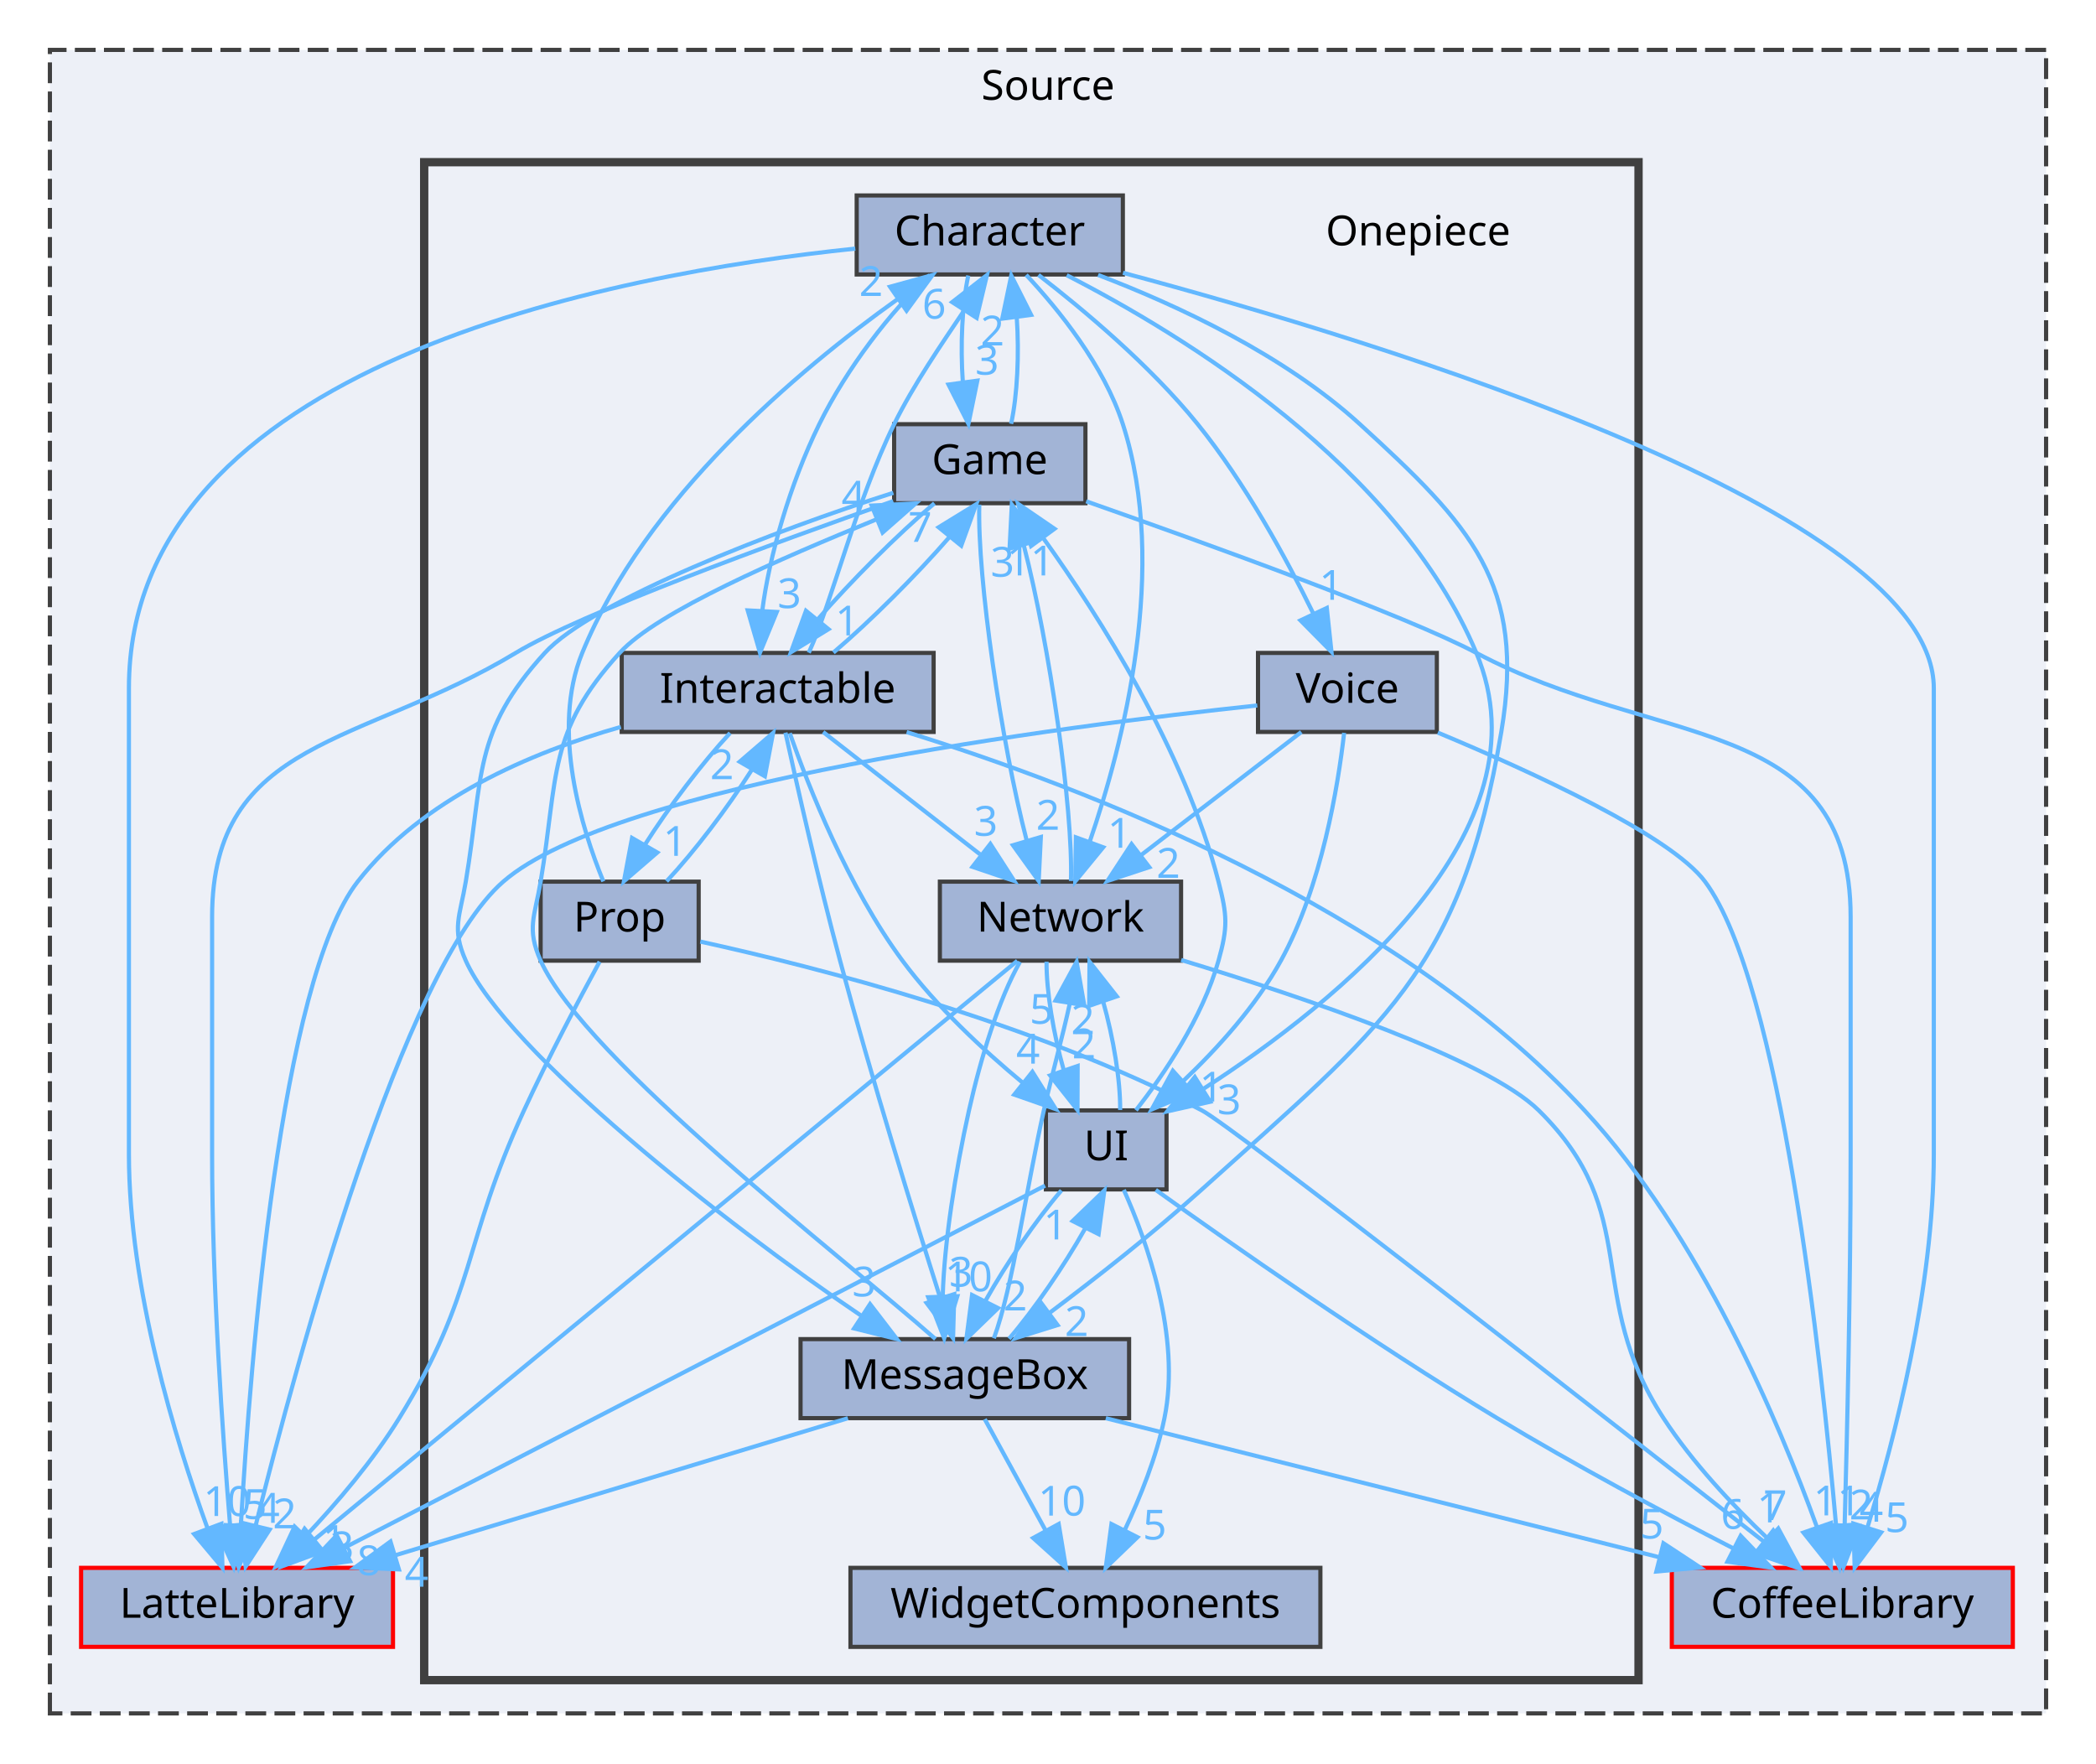
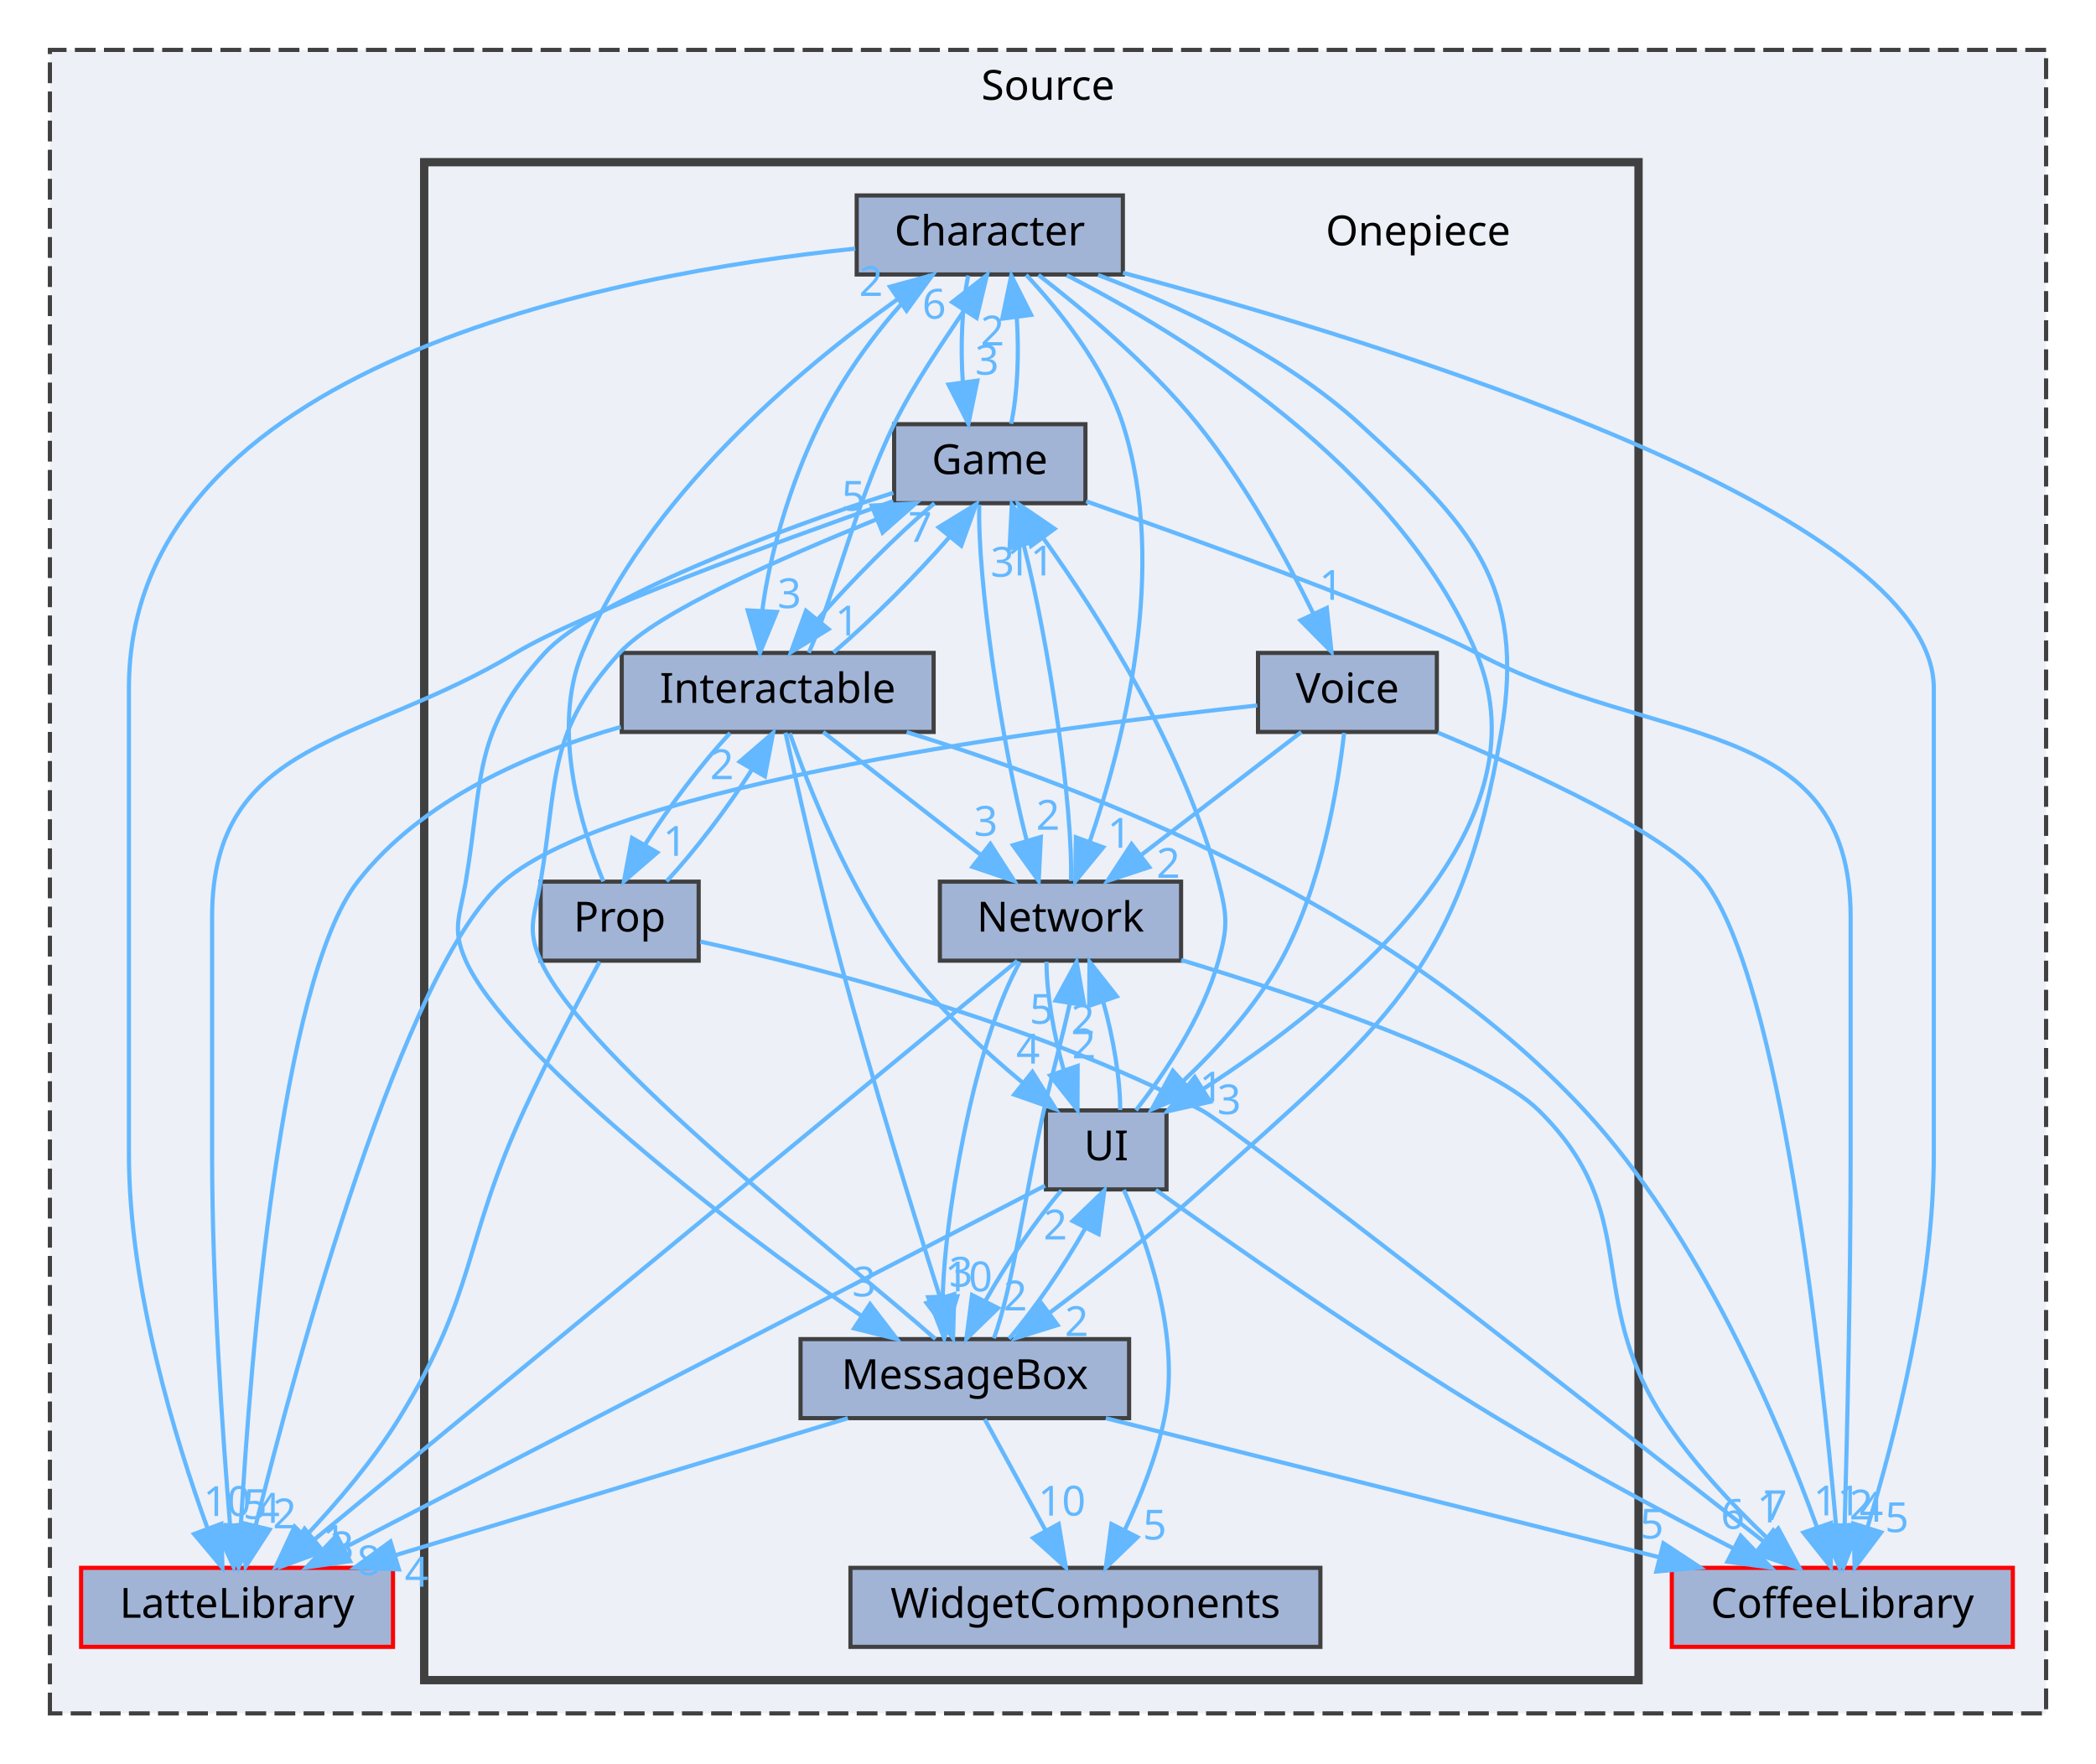
<svg xmlns="http://www.w3.org/2000/svg" xmlns:xlink="http://www.w3.org/1999/xlink" width="504pt" height="424pt" viewBox="0.00 0.00 504.00 424.00">
  <g id="graph0" class="graph" transform="scale(1 1) rotate(0) translate(4 420)">
    <g id="clust1" class="cluster">
      <g id="a_clust1">
        <a xlink:href="dir_74389ed8173ad57b461b9d623a1f3867.html" target="_top" xlink:title="Source">
          <polygon fill="#edf0f7" stroke="#404040" stroke-dasharray="5,2" points="8,-8 8,-408 488,-408 488,-8 8,-8" />
          <text text-anchor="middle" x="248" y="-396" font-family="Malgun Gothic" font-size="10.00">Source</text>
        </a>
      </g>
    </g>
    <g id="clust2" class="cluster">
      <g id="a_clust2">
        <a xlink:href="dir_86991fbdc3ffccad5ecdd4bba46f6ea3.html" target="_top">
          <polygon fill="#edf0f7" stroke="#404040" stroke-width="2" points="98,-16 98,-381 390,-381 390,-16 98,-16" />
        </a>
      </g>
    </g>
    <g id="node1" class="node">
      <g id="a_node1">
        <a xlink:href="dir_2270f6753238979635db772f09123181.html" target="_top" xlink:title="CoffeeLibrary">
          <polygon fill="#a2b4d6" stroke="red" points="480,-43 398,-43 398,-24 480,-24 480,-43" />
          <text text-anchor="middle" x="439" y="-31" font-family="Malgun Gothic" font-size="10.00">CoffeeLibrary</text>
        </a>
      </g>
    </g>
    <g id="node2" class="node">
      <g id="a_node2">
        <a xlink:href="dir_399370037b6f5ff6b0840148d18ec8d9.html" target="_top" xlink:title="LatteLibrary">
          <polygon fill="#a2b4d6" stroke="red" points="90.5,-43 15.5,-43 15.5,-24 90.5,-24 90.5,-43" />
          <text text-anchor="middle" x="53" y="-31" font-family="Malgun Gothic" font-size="10.00">LatteLibrary</text>
        </a>
      </g>
    </g>
    <g id="node3" class="node">
      <text text-anchor="middle" x="337" y="-361" font-family="Malgun Gothic" font-size="10.00">Onepiece</text>
    </g>
    <g id="node4" class="node">
      <g id="a_node4">
        <a xlink:href="dir_71a9f6b769ee24fe8598c19ea2d70480.html" target="_top" xlink:title="Character">
          <polygon fill="#a2b4d6" stroke="#404040" points="266,-373 202,-373 202,-354 266,-354 266,-373" />
          <text text-anchor="middle" x="234" y="-361" font-family="Malgun Gothic" font-size="10.00">Character</text>
        </a>
      </g>
    </g>
    <g id="edge2" class="edge">
      <g id="a_edge2">
        <a xlink:href="dir_000002_000003.html" target="_top">
          <path fill="none" stroke="#63b8ff" d="M266.04,-354.4C328.61,-337.65 461,-297.16 461,-254.5 461,-254.5 461,-254.5 461,-142.5 461,-110.4 451.55,-73.99 445.04,-52.71" />
          <polygon fill="#63b8ff" stroke="#63b8ff" points="448.34,-51.53 441.97,-43.06 441.67,-53.65 448.34,-51.53" />
        </a>
      </g>
      <g id="a_edge2-headlabel">
        <a xlink:href="dir_000002_000003.html" target="_top" xlink:title="5">
          <text text-anchor="middle" x="452.13" y="-51.59" font-family="Malgun Gothic" font-size="10.00" fill="#63b8ff">5</text>
        </a>
      </g>
    </g>
    <g id="edge3" class="edge">
      <g id="a_edge3">
        <a xlink:href="dir_000002_000009.html" target="_top">
          <path fill="none" stroke="#63b8ff" d="M201.66,-360.22C143.44,-354.16 27,-332.33 27,-254.5 27,-254.5 27,-254.5 27,-142.5 27,-110.15 38.17,-73.82 45.86,-52.62" />
          <polygon fill="#63b8ff" stroke="#63b8ff" points="49.23,-53.6 49.49,-43.01 42.68,-51.13 49.23,-53.6" />
        </a>
      </g>
      <g id="a_edge3-headlabel">
        <a xlink:href="dir_000002_000009.html" target="_top" xlink:title="10">
          <text text-anchor="middle" x="50.62" y="-55.47" font-family="Malgun Gothic" font-size="10.00" fill="#63b8ff">10</text>
        </a>
      </g>
    </g>
    <g id="node5" class="node">
      <g id="a_node5">
        <a xlink:href="dir_7fb5e64dcba5cad56d11a2ce531d1e7a.html" target="_top" xlink:title="Game">
          <polygon fill="#a2b4d6" stroke="#404040" points="257,-318 211,-318 211,-299 257,-299 257,-318" />
          <text text-anchor="middle" x="234" y="-306" font-family="Malgun Gothic" font-size="10.00">Game</text>
        </a>
      </g>
    </g>
    <g id="edge5" class="edge">
      <g id="a_edge5">
        <a xlink:href="dir_000002_000007.html" target="_top">
          <path fill="none" stroke="#63b8ff" d="M228.83,-353.75C227.34,-346.8 226.9,-336.85 227.52,-328.13" />
          <polygon fill="#63b8ff" stroke="#63b8ff" points="231.01,-328.47 228.87,-318.09 224.07,-327.53 231.01,-328.47" />
        </a>
      </g>
      <g id="a_edge5-headlabel">
        <a xlink:href="dir_000002_000007.html" target="_top" xlink:title="3">
          <text text-anchor="middle" x="233.34" y="-329.91" font-family="Malgun Gothic" font-size="10.00" fill="#63b8ff">3</text>
        </a>
      </g>
    </g>
    <g id="node6" class="node">
      <g id="a_node6">
        <a xlink:href="dir_b7459e4428712e32d7c860db6e401a05.html" target="_top" xlink:title="Interactable">
          <polygon fill="#a2b4d6" stroke="#404040" points="220.5,-263 145.5,-263 145.5,-244 220.5,-244 220.5,-263" />
          <text text-anchor="middle" x="183" y="-251" font-family="Malgun Gothic" font-size="10.00">Interactable</text>
        </a>
      </g>
    </g>
    <g id="edge7" class="edge">
      <g id="a_edge7">
        <a xlink:href="dir_000002_000008.html" target="_top">
          <path fill="none" stroke="#63b8ff" d="M219.56,-353.86C210.27,-345.28 199.64,-331.49 193,-318 185.93,-303.62 180.93,-286.1 179.29,-273.11" />
          <polygon fill="#63b8ff" stroke="#63b8ff" points="182.78,-272.85 178.74,-263.05 175.79,-273.23 182.78,-272.85" />
        </a>
      </g>
      <g id="a_edge7-headlabel">
        <a xlink:href="dir_000002_000008.html" target="_top" xlink:title="3">
          <text text-anchor="middle" x="185.81" y="-273.78" font-family="Malgun Gothic" font-size="10.00" fill="#63b8ff">3</text>
        </a>
      </g>
    </g>
    <g id="node7" class="node">
      <g id="a_node7">
        <a xlink:href="dir_47ae9c23f27029060c39af29b069b73d.html" target="_top" xlink:title="MessageBox">
          <polygon fill="#a2b4d6" stroke="#404040" points="267.5,-98 188.5,-98 188.5,-79 267.5,-79 267.5,-98" />
          <text text-anchor="middle" x="228" y="-86" font-family="Malgun Gothic" font-size="10.00">MessageBox</text>
        </a>
      </g>
    </g>
    <g id="edge6" class="edge">
      <g id="a_edge6">
        <a xlink:href="dir_000002_000011.html" target="_top">
          <path fill="none" stroke="#63b8ff" d="M260.05,-353.88C279.13,-346.6 304.76,-334.66 323,-318 349.72,-293.58 362.99,-279.69 357,-244 347.33,-186.38 328.41,-173.11 285,-134 273.37,-123.52 259.55,-112.7 248.43,-104.35" />
          <polygon fill="#63b8ff" stroke="#63b8ff" points="250.3,-101.38 240.19,-98.23 246.13,-107 250.3,-101.38" />
        </a>
      </g>
      <g id="a_edge6-headlabel">
        <a xlink:href="dir_000002_000011.html" target="_top" xlink:title="2">
          <text text-anchor="middle" x="254.88" y="-98.74" font-family="Malgun Gothic" font-size="10.00" fill="#63b8ff">2</text>
        </a>
      </g>
    </g>
    <g id="node8" class="node">
      <g id="a_node8">
        <a xlink:href="dir_db6231b890a14ef22abfc7e4cac87d3d.html" target="_top" xlink:title="Network">
          <polygon fill="#a2b4d6" stroke="#404040" points="280,-208 222,-208 222,-189 280,-189 280,-208" />
          <text text-anchor="middle" x="251" y="-196" font-family="Malgun Gothic" font-size="10.00">Network</text>
        </a>
      </g>
    </g>
    <g id="edge8" class="edge">
      <g id="a_edge8">
        <a xlink:href="dir_000002_000012.html" target="_top">
          <path fill="none" stroke="#63b8ff" d="M242.75,-353.9C250.56,-345.56 261.45,-332.13 266,-318 277.09,-283.6 266.12,-241.11 257.99,-217.49" />
          <polygon fill="#63b8ff" stroke="#63b8ff" points="261.27,-216.26 254.55,-208.07 254.7,-218.66 261.27,-216.26" />
        </a>
      </g>
      <g id="a_edge8-headlabel">
        <a xlink:href="dir_000002_000012.html" target="_top" xlink:title="1">
          <text text-anchor="middle" x="265.17" y="-216.16" font-family="Malgun Gothic" font-size="10.00" fill="#63b8ff">1</text>
        </a>
      </g>
    </g>
    <g id="node10" class="node">
      <g id="a_node10">
        <a xlink:href="dir_55b064ed9f704d76d3805f2fda876350.html" target="_top" xlink:title="UI">
          <polygon fill="#a2b4d6" stroke="#404040" points="276.5,-153 247.5,-153 247.5,-134 276.5,-134 276.5,-153" />
          <text text-anchor="middle" x="262" y="-141" font-family="Malgun Gothic" font-size="10.00">UI</text>
        </a>
      </g>
    </g>
    <g id="edge1" class="edge">
      <g id="a_edge1">
        <a xlink:href="dir_000002_000049.html" target="_top">
          <path fill="none" stroke="#63b8ff" d="M252.51,-353.82C280.45,-339.51 332.12,-308 351,-263 368.94,-220.24 317.52,-178.96 285.5,-158.27" />
          <polygon fill="#63b8ff" stroke="#63b8ff" points="287.01,-155.08 276.67,-152.76 283.3,-161.02 287.01,-155.08" />
        </a>
      </g>
      <g id="a_edge1-headlabel">
        <a xlink:href="dir_000002_000049.html" target="_top" xlink:title="3">
          <text text-anchor="middle" x="291.56" y="-152.08" font-family="Malgun Gothic" font-size="10.00" fill="#63b8ff">3</text>
        </a>
      </g>
    </g>
    <g id="node11" class="node">
      <g id="a_node11">
        <a xlink:href="dir_73ed0ee482f9021ceb3f842221665267.html" target="_top" xlink:title="Voice">
          <polygon fill="#a2b4d6" stroke="#404040" points="341.5,-263 298.5,-263 298.5,-244 341.5,-244 341.5,-263" />
          <text text-anchor="middle" x="320" y="-251" font-family="Malgun Gothic" font-size="10.00">Voice</text>
        </a>
      </g>
    </g>
    <g id="edge4" class="edge">
      <g id="a_edge4">
        <a xlink:href="dir_000002_000050.html" target="_top">
          <path fill="none" stroke="#63b8ff" d="M245.71,-353.89C256.53,-345.54 272.61,-332.1 284,-318 295.42,-303.86 305.35,-285.63 311.87,-272.33" />
          <polygon fill="#63b8ff" stroke="#63b8ff" points="315.04,-273.81 316.16,-263.28 308.71,-270.82 315.04,-273.81" />
        </a>
      </g>
      <g id="a_edge4-headlabel">
        <a xlink:href="dir_000002_000050.html" target="_top" xlink:title="1">
          <text text-anchor="middle" x="316.07" y="-275.78" font-family="Malgun Gothic" font-size="10.00" fill="#63b8ff">1</text>
        </a>
      </g>
    </g>
    <g id="edge11" class="edge">
      <g id="a_edge11">
        <a xlink:href="dir_000007_000003.html" target="_top">
          <path fill="none" stroke="#63b8ff" d="M257.18,-299.46C286.26,-289.25 334.31,-271.88 351,-263 394.22,-240.01 441,-248.45 441,-199.5 441,-199.5 441,-199.5 441,-142.5 441,-111.18 440.15,-74.77 439.56,-53.23" />
          <polygon fill="#63b8ff" stroke="#63b8ff" points="443.05,-53.07 439.27,-43.18 436.06,-53.27 443.05,-53.07" />
        </a>
      </g>
      <g id="a_edge11-headlabel">
        <a xlink:href="dir_000007_000003.html" target="_top" xlink:title="4">
          <text text-anchor="middle" x="445.99" y="-54.09" font-family="Malgun Gothic" font-size="10.00" fill="#63b8ff">4</text>
        </a>
      </g>
    </g>
    <g id="edge10" class="edge">
      <g id="a_edge10">
        <a xlink:href="dir_000007_000009.html" target="_top">
          <path fill="none" stroke="#63b8ff" d="M210.78,-299.5C182.26,-289.49 135.72,-272.51 120,-263 83.21,-240.74 47,-242.5 47,-199.5 47,-199.5 47,-199.5 47,-142.5 47,-111.14 49.55,-74.74 51.33,-53.22" />
          <polygon fill="#63b8ff" stroke="#63b8ff" points="54.82,-53.43 52.19,-43.17 47.85,-52.83 54.82,-53.43" />
        </a>
      </g>
      <g id="a_edge10-headlabel">
        <a xlink:href="dir_000007_000009.html" target="_top" xlink:title="5">
          <text text-anchor="middle" x="57.34" y="-54.76" font-family="Malgun Gothic" font-size="10.00" fill="#63b8ff">5</text>
        </a>
      </g>
    </g>
    <g id="edge13" class="edge">
      <g id="a_edge13">
        <a xlink:href="dir_000007_000002.html" target="_top">
          <path fill="none" stroke="#63b8ff" d="M239.13,-318.09C240.64,-324.99 241.09,-334.93 240.49,-343.66" />
          <polygon fill="#63b8ff" stroke="#63b8ff" points="237,-343.38 239.17,-353.75 243.94,-344.29 237,-343.38" />
        </a>
      </g>
      <g id="a_edge13-headlabel">
        <a xlink:href="dir_000007_000002.html" target="_top" xlink:title="2">
          <text text-anchor="middle" x="234.65" y="-336.94" font-family="Malgun Gothic" font-size="10.00" fill="#63b8ff">2</text>
        </a>
      </g>
    </g>
    <g id="edge9" class="edge">
      <g id="a_edge9">
        <a xlink:href="dir_000007_000008.html" target="_top">
          <path fill="none" stroke="#63b8ff" d="M220.69,-298.98C211.79,-291.46 200.62,-280.26 192.56,-270.99" />
          <polygon fill="#63b8ff" stroke="#63b8ff" points="195.22,-268.71 186.19,-263.17 189.8,-273.13 195.22,-268.71" />
        </a>
      </g>
      <g id="a_edge9-headlabel">
        <a xlink:href="dir_000007_000008.html" target="_top" xlink:title="1">
          <text text-anchor="middle" x="199.7" y="-267.21" font-family="Malgun Gothic" font-size="10.00" fill="#63b8ff">1</text>
        </a>
      </g>
    </g>
    <g id="edge14" class="edge">
      <g id="a_edge14">
        <a xlink:href="dir_000007_000011.html" target="_top">
          <path fill="none" stroke="#63b8ff" d="M210.81,-301.5C182.66,-292.57 138.38,-275.5 127,-263 109.59,-243.88 112.28,-233.51 108,-208 106.6,-199.67 104.56,-196.71 108,-189 117.69,-167.29 170.65,-125.49 203.1,-103.62" />
          <polygon fill="#63b8ff" stroke="#63b8ff" points="205.21,-106.42 211.66,-98.02 201.37,-100.57 205.21,-106.42" />
        </a>
      </g>
      <g id="a_edge14-headlabel">
        <a xlink:href="dir_000007_000011.html" target="_top" xlink:title="3">
          <text text-anchor="middle" x="203.76" y="-108.27" font-family="Malgun Gothic" font-size="10.00" fill="#63b8ff">3</text>
        </a>
      </g>
    </g>
    <g id="edge12" class="edge">
      <g id="a_edge12">
        <a xlink:href="dir_000007_000012.html" target="_top">
          <path fill="none" stroke="#63b8ff" d="M231.48,-298.66C230.97,-281.09 236.77,-241.45 242.86,-217.95" />
          <polygon fill="#63b8ff" stroke="#63b8ff" points="246.28,-218.74 245.76,-208.16 239.57,-216.76 246.28,-218.74" />
        </a>
      </g>
      <g id="a_edge12-headlabel">
        <a xlink:href="dir_000007_000012.html" target="_top" xlink:title="2">
          <text text-anchor="middle" x="247.99" y="-220.49" font-family="Malgun Gothic" font-size="10.00" fill="#63b8ff">2</text>
        </a>
      </g>
    </g>
    <g id="edge16" class="edge">
      <g id="a_edge16">
        <a xlink:href="dir_000008_000003.html" target="_top">
          <path fill="none" stroke="#63b8ff" d="M214.01,-243.96C256.16,-230.9 331.47,-202.15 377,-153 404.9,-122.88 423.84,-77.83 432.88,-52.85" />
          <polygon fill="#63b8ff" stroke="#63b8ff" points="436.26,-53.78 436.25,-43.19 429.65,-51.48 436.26,-53.78" />
        </a>
      </g>
      <g id="a_edge16-headlabel">
        <a xlink:href="dir_000008_000003.html" target="_top" xlink:title="11">
          <text text-anchor="middle" x="437.76" y="-55.61" font-family="Malgun Gothic" font-size="10.00" fill="#63b8ff">11</text>
        </a>
      </g>
    </g>
    <g id="edge19" class="edge">
      <g id="a_edge19">
        <a xlink:href="dir_000008_000009.html" target="_top">
          <path fill="none" stroke="#63b8ff" d="M145.29,-245.21C123.49,-239.01 97.4,-227.82 82,-208 63.41,-184.08 56.21,-93.01 53.92,-53.26" />
          <polygon fill="#63b8ff" stroke="#63b8ff" points="57.41,-52.9 53.38,-43.1 50.42,-53.27 57.41,-52.9" />
        </a>
      </g>
      <g id="a_edge19-headlabel">
        <a xlink:href="dir_000008_000009.html" target="_top" xlink:title="4">
          <text text-anchor="middle" x="60.43" y="-53.83" font-family="Malgun Gothic" font-size="10.00" fill="#63b8ff">4</text>
        </a>
      </g>
    </g>
    <g id="edge15" class="edge">
      <g id="a_edge15">
        <a xlink:href="dir_000008_000002.html" target="_top">
          <path fill="none" stroke="#63b8ff" d="M190.48,-263.05C196.18,-275.57 201.86,-299.41 211,-318 215.72,-327.59 222.46,-337.33 227.77,-345.25" />
          <polygon fill="#63b8ff" stroke="#63b8ff" points="224.96,-347.35 233.32,-353.86 230.85,-343.56 224.96,-347.35" />
        </a>
      </g>
      <g id="a_edge15-headlabel">
        <a xlink:href="dir_000008_000002.html" target="_top" xlink:title="6">
          <text text-anchor="middle" x="220.63" y="-343.37" font-family="Malgun Gothic" font-size="10.00" fill="#63b8ff">6</text>
        </a>
      </g>
    </g>
    <g id="edge18" class="edge">
      <g id="a_edge18">
        <a xlink:href="dir_000008_000007.html" target="_top">
          <path fill="none" stroke="#63b8ff" d="M196.4,-263.09C205.27,-270.6 216.36,-281.72 224.39,-290.96" />
          <polygon fill="#63b8ff" stroke="#63b8ff" points="221.71,-293.21 230.74,-298.75 227.14,-288.79 221.71,-293.21" />
        </a>
      </g>
      <g id="a_edge18-headlabel">
        <a xlink:href="dir_000008_000007.html" target="_top" xlink:title="7">
          <text text-anchor="middle" x="217.24" y="-289.72" font-family="Malgun Gothic" font-size="10.00" fill="#63b8ff">7</text>
        </a>
      </g>
    </g>
    <g id="edge21" class="edge">
      <g id="a_edge21">
        <a xlink:href="dir_000008_000011.html" target="_top">
          <path fill="none" stroke="#63b8ff" d="M184.87,-243.83C187.56,-231.57 192.77,-208.47 198,-189 205.66,-160.48 215.79,-127.75 222.1,-107.86" />
          <polygon fill="#63b8ff" stroke="#63b8ff" points="225.46,-108.82 225.17,-98.23 218.8,-106.7 225.46,-108.82" />
        </a>
      </g>
      <g id="a_edge21-headlabel">
        <a xlink:href="dir_000008_000011.html" target="_top" xlink:title="3">
          <text text-anchor="middle" x="227.08" y="-110.61" font-family="Malgun Gothic" font-size="10.00" fill="#63b8ff">3</text>
        </a>
      </g>
    </g>
    <g id="edge17" class="edge">
      <g id="a_edge17">
        <a xlink:href="dir_000008_000012.html" target="_top">
          <path fill="none" stroke="#63b8ff" d="M193.93,-243.98C204.08,-236.07 219.42,-224.11 231.65,-214.58" />
          <polygon fill="#63b8ff" stroke="#63b8ff" points="234.14,-217.08 239.88,-208.17 229.84,-211.56 234.14,-217.08" />
        </a>
      </g>
      <g id="a_edge17-headlabel">
        <a xlink:href="dir_000008_000012.html" target="_top" xlink:title="3">
          <text text-anchor="middle" x="233.05" y="-219.03" font-family="Malgun Gothic" font-size="10.00" fill="#63b8ff">3</text>
        </a>
      </g>
    </g>
    <g id="node9" class="node">
      <g id="a_node9">
        <a xlink:href="dir_2268d321c547a1269f0f0801cfba1f77.html" target="_top" xlink:title="Prop">
          <polygon fill="#a2b4d6" stroke="#404040" points="164,-208 126,-208 126,-189 164,-189 164,-208" />
          <text text-anchor="middle" x="145" y="-196" font-family="Malgun Gothic" font-size="10.00">Prop</text>
        </a>
      </g>
    </g>
    <g id="edge22" class="edge">
      <g id="a_edge22">
        <a xlink:href="dir_000008_000030.html" target="_top">
          <path fill="none" stroke="#63b8ff" d="M171.56,-243.75C164.8,-236.49 156.83,-225.95 151.14,-216.98" />
          <polygon fill="#63b8ff" stroke="#63b8ff" points="154.05,-215.01 146.03,-208.09 147.98,-218.5 154.05,-215.01" />
        </a>
      </g>
      <g id="a_edge22-headlabel">
        <a xlink:href="dir_000008_000030.html" target="_top" xlink:title="1">
          <text text-anchor="middle" x="158.3" y="-214.21" font-family="Malgun Gothic" font-size="10.00" fill="#63b8ff">1</text>
        </a>
      </g>
    </g>
    <g id="edge20" class="edge">
      <g id="a_edge20">
        <a xlink:href="dir_000008_000049.html" target="_top">
          <path fill="none" stroke="#63b8ff" d="M185.91,-243.7C190.41,-230.87 199.94,-206.64 213,-189 221.15,-178 232.32,-167.6 241.94,-159.63" />
          <polygon fill="#63b8ff" stroke="#63b8ff" points="244.25,-162.27 249.88,-153.29 239.88,-156.79 244.25,-162.27" />
        </a>
      </g>
      <g id="a_edge20-headlabel">
        <a xlink:href="dir_000008_000049.html" target="_top" xlink:title="4">
          <text text-anchor="middle" x="243.21" y="-164.23" font-family="Malgun Gothic" font-size="10.00" fill="#63b8ff">4</text>
        </a>
      </g>
    </g>
-     <g id="edge25" class="edge">
-       <g id="a_edge25">
+     <g id="edge26" class="edge">
+       <g id="a_edge26">
        <a xlink:href="dir_000011_000003.html" target="_top">
          <path fill="none" stroke="#63b8ff" d="M261.9,-78.98C298.02,-69.91 355.32,-55.52 394.92,-45.57" />
          <polygon fill="#63b8ff" stroke="#63b8ff" points="395.99,-48.91 404.83,-43.08 394.28,-42.12 395.99,-48.91" />
        </a>
      </g>
-       <g id="a_edge25-headlabel">
+       <g id="a_edge26-headlabel">
        <a xlink:href="dir_000011_000003.html" target="_top" xlink:title="5">
          <text text-anchor="middle" x="393.19" y="-50.04" font-family="Malgun Gothic" font-size="10.00" fill="#63b8ff">5</text>
        </a>
      </g>
    </g>
-     <g id="edge27" class="edge">
-       <g id="a_edge27">
+     <g id="edge28" class="edge">
+       <g id="a_edge28">
        <a xlink:href="dir_000011_000009.html" target="_top">
          <path fill="none" stroke="#63b8ff" d="M199.88,-78.98C170.38,-70.05 123.81,-55.94 91.03,-46.02" />
          <polygon fill="#63b8ff" stroke="#63b8ff" points="91.92,-42.63 81.34,-43.08 89.89,-49.33 91.92,-42.63" />
        </a>
      </g>
-       <g id="a_edge27-headlabel">
+       <g id="a_edge28-headlabel">
        <a xlink:href="dir_000011_000009.html" target="_top" xlink:title="4">
          <text text-anchor="middle" x="96.19" y="-38.46" font-family="Malgun Gothic" font-size="10.00" fill="#63b8ff">4</text>
        </a>
      </g>
    </g>
    <g id="edge23" class="edge">
      <g id="a_edge23">
        <a xlink:href="dir_000011_000007.html" target="_top">
          <path fill="none" stroke="#63b8ff" d="M220.94,-98.02C198.99,-117.46 136.61,-165.25 126,-189 122.56,-196.71 124.6,-199.67 126,-208 130.28,-233.51 127.59,-243.88 145,-263 154.04,-272.93 183.82,-285.74 206.61,-295.06" />
          <polygon fill="#63b8ff" stroke="#63b8ff" points="205.6,-298.43 216.18,-298.95 208.23,-291.94 205.6,-298.43" />
        </a>
      </g>
      <g id="a_edge23-headlabel">
-         <a xlink:href="dir_000011_000007.html" target="_top" xlink:title="4">
-           <text text-anchor="middle" x="201.2" y="-297.2" font-family="Malgun Gothic" font-size="10.00" fill="#63b8ff">4</text>
-         </a>
-       </g>
-     </g>
-     <g id="edge26" class="edge">
-       <g id="a_edge26">
+         <a xlink:href="dir_000011_000007.html" target="_top" xlink:title="5">
+           <text text-anchor="middle" x="201.2" y="-297.2" font-family="Malgun Gothic" font-size="10.00" fill="#63b8ff">5</text>
+         </a>
+       </g>
+     </g>
+     <g id="edge27" class="edge">
+       <g id="a_edge27">
        <a xlink:href="dir_000011_000012.html" target="_top">
          <path fill="none" stroke="#63b8ff" d="M234.99,-98.19C239.52,-110.49 242.66,-133.61 247,-153 248.91,-161.54 251.55,-170.86 253.25,-178.75" />
          <polygon fill="#63b8ff" stroke="#63b8ff" points="249.81,-179.41 254.88,-188.72 256.72,-178.29 249.81,-179.41" />
        </a>
      </g>
-       <g id="a_edge26-headlabel">
+       <g id="a_edge27-headlabel">
        <a xlink:href="dir_000011_000012.html" target="_top" xlink:title="5">
          <text text-anchor="middle" x="246.44" y="-173.82" font-family="Malgun Gothic" font-size="10.00" fill="#63b8ff">5</text>
        </a>
      </g>
    </g>
-     <g id="edge28" class="edge">
-       <g id="a_edge28">
+     <g id="edge25" class="edge">
+       <g id="a_edge25">
        <a xlink:href="dir_000011_000049.html" target="_top">
          <path fill="none" stroke="#63b8ff" d="M238.64,-98.09C244.77,-105.22 251.86,-115.6 256.9,-124.53" />
          <polygon fill="#63b8ff" stroke="#63b8ff" points="253.92,-126.4 261.55,-133.75 260.17,-123.24 253.92,-126.4" />
        </a>
      </g>
-       <g id="a_edge28-headlabel">
-         <a xlink:href="dir_000011_000049.html" target="_top" xlink:title="1">
-           <text text-anchor="middle" x="249.77" y="-121.97" font-family="Malgun Gothic" font-size="10.00" fill="#63b8ff">1</text>
+       <g id="a_edge25-headlabel">
+         <a xlink:href="dir_000011_000049.html" target="_top" xlink:title="2">
+           <text text-anchor="middle" x="249.77" y="-121.97" font-family="Malgun Gothic" font-size="10.00" fill="#63b8ff">2</text>
        </a>
      </g>
    </g>
    <g id="node12" class="node">
      <g id="a_node12">
        <a xlink:href="dir_b6750dbdff08df84555f1c91e851278f.html" target="_top" xlink:title="WidgetComponents">
          <polygon fill="#a2b4d6" stroke="#404040" points="313.5,-43 200.5,-43 200.5,-24 313.5,-24 313.5,-43" />
          <text text-anchor="middle" x="257" y="-31" font-family="Malgun Gothic" font-size="10.00">WidgetComponents</text>
        </a>
      </g>
    </g>
    <g id="edge24" class="edge">
      <g id="a_edge24">
        <a xlink:href="dir_000011_000051.html" target="_top">
          <path fill="none" stroke="#63b8ff" d="M232.79,-78.75C236.76,-71.49 242.53,-60.95 247.43,-51.98" />
          <polygon fill="#63b8ff" stroke="#63b8ff" points="250.57,-53.54 252.3,-43.09 244.43,-50.18 250.57,-53.54" />
        </a>
      </g>
      <g id="a_edge24-headlabel">
        <a xlink:href="dir_000011_000051.html" target="_top" xlink:title="10">
          <text text-anchor="middle" x="251.34" y="-55.56" font-family="Malgun Gothic" font-size="10.00" fill="#63b8ff">10</text>
        </a>
      </g>
    </g>
    <g id="edge29" class="edge">
      <g id="a_edge29">
        <a xlink:href="dir_000012_000003.html" target="_top">
          <path fill="none" stroke="#63b8ff" d="M280.03,-189.16C309.81,-180.11 353.49,-165.31 366,-153 391.29,-128.11 376.65,-108.75 396,-79 402.93,-68.35 412.62,-58.05 421.06,-50.04" />
          <polygon fill="#63b8ff" stroke="#63b8ff" points="423.6,-52.46 428.63,-43.13 418.88,-47.29 423.6,-52.46" />
        </a>
      </g>
      <g id="a_edge29-headlabel">
        <a xlink:href="dir_000012_000003.html" target="_top" xlink:title="7">
          <text text-anchor="middle" x="422.86" y="-54.48" font-family="Malgun Gothic" font-size="10.00" fill="#63b8ff">7</text>
        </a>
      </g>
    </g>
    <g id="edge33" class="edge">
      <g id="a_edge33">
        <a xlink:href="dir_000012_000009.html" target="_top">
          <path fill="none" stroke="#63b8ff" d="M240.63,-188.97C208.84,-162.79 112.39,-83.39 71.57,-49.79" />
          <polygon fill="#63b8ff" stroke="#63b8ff" points="73.69,-47 63.74,-43.34 69.24,-52.4 73.69,-47" />
        </a>
      </g>
      <g id="a_edge33-headlabel">
        <a xlink:href="dir_000012_000009.html" target="_top" xlink:title="3">
          <text text-anchor="middle" x="78.27" y="-44.59" font-family="Malgun Gothic" font-size="10.00" fill="#63b8ff">3</text>
        </a>
      </g>
    </g>
    <g id="edge32" class="edge">
      <g id="a_edge32">
        <a xlink:href="dir_000012_000007.html" target="_top">
          <path fill="none" stroke="#63b8ff" d="M253.52,-208.16C254.07,-225.58 248.29,-265.2 242.2,-288.8" />
          <polygon fill="#63b8ff" stroke="#63b8ff" points="238.76,-288.08 239.3,-298.66 245.48,-290.05 238.76,-288.08" />
        </a>
      </g>
      <g id="a_edge32-headlabel">
        <a xlink:href="dir_000012_000007.html" target="_top" xlink:title="3">
          <text text-anchor="middle" x="237.05" y="-281.33" font-family="Malgun Gothic" font-size="10.00" fill="#63b8ff">3</text>
        </a>
      </g>
    </g>
    <g id="edge31" class="edge">
      <g id="a_edge31">
        <a xlink:href="dir_000012_000011.html" target="_top">
          <path fill="none" stroke="#63b8ff" d="M241.27,-188.72C236.19,-179.81 231.81,-165.57 229,-153 225.68,-138.16 223.06,-121.12 222.69,-108.44" />
          <polygon fill="#63b8ff" stroke="#63b8ff" points="226.2,-108.31 223.04,-98.19 219.2,-108.07 226.2,-108.31" />
        </a>
      </g>
      <g id="a_edge31-headlabel">
        <a xlink:href="dir_000012_000011.html" target="_top" xlink:title="10">
          <text text-anchor="middle" x="228.92" y="-109.49" font-family="Malgun Gothic" font-size="10.00" fill="#63b8ff">10</text>
        </a>
      </g>
    </g>
    <g id="edge30" class="edge">
      <g id="a_edge30">
        <a xlink:href="dir_000012_000049.html" target="_top">
          <path fill="none" stroke="#63b8ff" d="M247.65,-188.75C247.6,-181.65 249.3,-171.4 251.82,-162.56" />
          <polygon fill="#63b8ff" stroke="#63b8ff" points="255.13,-163.68 255.09,-153.09 248.51,-161.4 255.13,-163.68" />
        </a>
      </g>
      <g id="a_edge30-headlabel">
        <a xlink:href="dir_000012_000049.html" target="_top" xlink:title="2">
          <text text-anchor="middle" x="256.64" y="-165.51" font-family="Malgun Gothic" font-size="10.00" fill="#63b8ff">2</text>
        </a>
      </g>
    </g>
    <g id="edge34" class="edge">
      <g id="a_edge34">
        <a xlink:href="dir_000030_000003.html" target="_top">
          <path fill="none" stroke="#63b8ff" d="M164.4,-193.59C192.22,-187.48 244.55,-174.15 285,-153 292.4,-149.13 380.5,-80.34 420.02,-49.39" />
          <polygon fill="#63b8ff" stroke="#63b8ff" points="422.39,-51.98 428.1,-43.05 418.07,-46.47 422.39,-51.98" />
        </a>
      </g>
      <g id="a_edge34-headlabel">
        <a xlink:href="dir_000030_000003.html" target="_top" xlink:title="1">
          <text text-anchor="middle" x="421.31" y="-53.93" font-family="Malgun Gothic" font-size="10.00" fill="#63b8ff">1</text>
        </a>
      </g>
    </g>
    <g id="edge35" class="edge">
      <g id="a_edge35">
        <a xlink:href="dir_000030_000009.html" target="_top">
          <path fill="none" stroke="#63b8ff" d="M140.18,-188.75C135.35,-179.86 127.81,-165.64 122,-153 107.17,-120.76 110.62,-109.21 92,-79 85.69,-68.77 77.01,-58.59 69.43,-50.56" />
          <polygon fill="#63b8ff" stroke="#63b8ff" points="71.85,-48.03 62.35,-43.32 66.84,-52.92 71.85,-48.03" />
        </a>
      </g>
      <g id="a_edge35-headlabel">
        <a xlink:href="dir_000030_000009.html" target="_top" xlink:title="1">
          <text text-anchor="middle" x="76.39" y="-46.11" font-family="Malgun Gothic" font-size="10.00" fill="#63b8ff">1</text>
        </a>
      </g>
    </g>
    <g id="edge36" class="edge">
      <g id="a_edge36">
        <a xlink:href="dir_000030_000002.html" target="_top">
          <path fill="none" stroke="#63b8ff" d="M141.08,-208.06C135.94,-220.6 128.4,-244.45 136,-263 151.24,-300.2 187.86,-330.96 211.76,-348.01" />
          <polygon fill="#63b8ff" stroke="#63b8ff" points="210.01,-351.05 220.23,-353.86 213.99,-345.29 210.01,-351.05" />
        </a>
      </g>
      <g id="a_edge36-headlabel">
        <a xlink:href="dir_000030_000002.html" target="_top" xlink:title="2">
          <text text-anchor="middle" x="205.44" y="-348.84" font-family="Malgun Gothic" font-size="10.00" fill="#63b8ff">2</text>
        </a>
      </g>
    </g>
    <g id="edge37" class="edge">
      <g id="a_edge37">
        <a xlink:href="dir_000030_000008.html" target="_top">
          <path fill="none" stroke="#63b8ff" d="M156.29,-208.09C163.03,-215.29 171,-225.82 176.73,-234.82" />
          <polygon fill="#63b8ff" stroke="#63b8ff" points="173.86,-236.84 181.89,-243.75 179.92,-233.34 173.86,-236.84" />
        </a>
      </g>
      <g id="a_edge37-headlabel">
        <a xlink:href="dir_000030_000008.html" target="_top" xlink:title="2">
          <text text-anchor="middle" x="169.6" y="-232.65" font-family="Malgun Gothic" font-size="10.00" fill="#63b8ff">2</text>
        </a>
      </g>
    </g>
    <g id="edge38" class="edge">
      <g id="a_edge38">
        <a xlink:href="dir_000049_000003.html" target="_top">
          <path fill="none" stroke="#63b8ff" d="M273.91,-133.88C291.51,-121.27 325.65,-97.32 356,-79 374.6,-67.77 396.26,-56.2 412.79,-47.68" />
          <polygon fill="#63b8ff" stroke="#63b8ff" points="414.56,-50.71 421.87,-43.04 411.37,-44.48 414.56,-50.71" />
        </a>
      </g>
      <g id="a_edge38-headlabel">
        <a xlink:href="dir_000049_000003.html" target="_top" xlink:title="6">
          <text text-anchor="middle" x="412.65" y="-52.37" font-family="Malgun Gothic" font-size="10.00" fill="#63b8ff">6</text>
        </a>
      </g>
    </g>
    <g id="edge39" class="edge">
      <g id="a_edge39">
        <a xlink:href="dir_000049_000009.html" target="_top">
          <path fill="none" stroke="#63b8ff" d="M247.3,-134.91C212.16,-116.74 122.9,-70.62 78.66,-47.76" />
          <polygon fill="#63b8ff" stroke="#63b8ff" points="80.18,-44.6 69.69,-43.12 76.96,-50.82 80.18,-44.6" />
        </a>
      </g>
      <g id="a_edge39-headlabel">
        <a xlink:href="dir_000049_000009.html" target="_top" xlink:title="8">
          <text text-anchor="middle" x="84.67" y="-41.23" font-family="Malgun Gothic" font-size="10.00" fill="#63b8ff">8</text>
        </a>
      </g>
    </g>
    <g id="edge41" class="edge">
      <g id="a_edge41">
        <a xlink:href="dir_000049_000007.html" target="_top">
          <path fill="none" stroke="#63b8ff" d="M269.15,-153.03C275.77,-161.52 285.15,-175.25 289,-189 291.27,-197.13 291.11,-199.82 289,-208 280.86,-239.53 260.37,-271.75 246.82,-290.67" />
          <polygon fill="#63b8ff" stroke="#63b8ff" points="243.93,-288.71 240.82,-298.83 249.57,-292.85 243.93,-288.71" />
        </a>
      </g>
      <g id="a_edge41-headlabel">
        <a xlink:href="dir_000049_000007.html" target="_top" xlink:title="11">
          <text text-anchor="middle" x="243.77" y="-281.63" font-family="Malgun Gothic" font-size="10.00" fill="#63b8ff">11</text>
        </a>
      </g>
    </g>
    <g id="edge40" class="edge">
      <g id="a_edge40">
        <a xlink:href="dir_000049_000011.html" target="_top">
          <path fill="none" stroke="#63b8ff" d="M251.22,-133.75C245.07,-126.57 237.99,-116.18 232.99,-107.27" />
          <polygon fill="#63b8ff" stroke="#63b8ff" points="235.99,-105.46 228.38,-98.09 229.74,-108.6 235.99,-105.46" />
        </a>
      </g>
      <g id="a_edge40-headlabel">
        <a xlink:href="dir_000049_000011.html" target="_top" xlink:title="2">
          <text text-anchor="middle" x="240.14" y="-104.9" font-family="Malgun Gothic" font-size="10.00" fill="#63b8ff">2</text>
        </a>
      </g>
    </g>
    <g id="edge43" class="edge">
      <g id="a_edge43">
        <a xlink:href="dir_000049_000012.html" target="_top">
          <path fill="none" stroke="#63b8ff" d="M265.35,-153.09C265.43,-160.14 263.74,-170.37 261.24,-179.24" />
          <polygon fill="#63b8ff" stroke="#63b8ff" points="257.91,-178.15 257.98,-188.75 264.54,-180.42 257.91,-178.15" />
        </a>
      </g>
      <g id="a_edge43-headlabel">
        <a xlink:href="dir_000049_000012.html" target="_top" xlink:title="2">
          <text text-anchor="middle" x="256.39" y="-171.33" font-family="Malgun Gothic" font-size="10.00" fill="#63b8ff">2</text>
        </a>
      </g>
    </g>
    <g id="edge42" class="edge">
      <g id="a_edge42">
        <a xlink:href="dir_000049_000051.html" target="_top">
          <path fill="none" stroke="#63b8ff" d="M266.23,-133.89C271.69,-121.7 280.03,-98.69 276,-79 274.11,-69.74 270.21,-60.03 266.43,-52.04" />
          <polygon fill="#63b8ff" stroke="#63b8ff" points="269.51,-50.37 261.88,-43.02 263.26,-53.53 269.51,-50.37" />
        </a>
      </g>
      <g id="a_edge42-headlabel">
        <a xlink:href="dir_000049_000051.html" target="_top" xlink:title="5">
          <text text-anchor="middle" x="273.66" y="-49.8" font-family="Malgun Gothic" font-size="10.00" fill="#63b8ff">5</text>
        </a>
      </g>
    </g>
    <g id="edge44" class="edge">
      <g id="a_edge44">
        <a xlink:href="dir_000050_000003.html" target="_top">
          <path fill="none" stroke="#63b8ff" d="M341.73,-243.84C364.38,-234.39 397.71,-219.12 406,-208 424.18,-183.61 434,-92.81 437.5,-53.19" />
          <polygon fill="#63b8ff" stroke="#63b8ff" points="441,-53.32 438.35,-43.06 434.03,-52.73 441,-53.32" />
        </a>
      </g>
      <g id="a_edge44-headlabel">
        <a xlink:href="dir_000050_000003.html" target="_top" xlink:title="2">
          <text text-anchor="middle" x="443.53" y="-54.64" font-family="Malgun Gothic" font-size="10.00" fill="#63b8ff">2</text>
        </a>
      </g>
    </g>
    <g id="edge45" class="edge">
      <g id="a_edge45">
        <a xlink:href="dir_000050_000009.html" target="_top">
          <path fill="none" stroke="#63b8ff" d="M298.32,-250.37C251.72,-245.39 144.07,-231.58 117,-208 92.88,-186.99 67.53,-93.57 57.48,-53.19" />
          <polygon fill="#63b8ff" stroke="#63b8ff" points="60.84,-52.2 55.07,-43.31 54.04,-53.86 60.84,-52.2" />
        </a>
      </g>
      <g id="a_edge45-headlabel">
        <a xlink:href="dir_000050_000009.html" target="_top" xlink:title="2">
          <text text-anchor="middle" x="64.45" y="-52.51" font-family="Malgun Gothic" font-size="10.00" fill="#63b8ff">2</text>
        </a>
      </g>
    </g>
    <g id="edge47" class="edge">
      <g id="a_edge47">
        <a xlink:href="dir_000050_000012.html" target="_top">
          <path fill="none" stroke="#63b8ff" d="M308.91,-243.98C298.51,-236 282.74,-223.88 270.28,-214.31" />
          <polygon fill="#63b8ff" stroke="#63b8ff" points="272.35,-211.49 262.29,-208.17 268.09,-217.04 272.35,-211.49" />
        </a>
      </g>
      <g id="a_edge47-headlabel">
        <a xlink:href="dir_000050_000012.html" target="_top" xlink:title="2">
          <text text-anchor="middle" x="276.93" y="-208.92" font-family="Malgun Gothic" font-size="10.00" fill="#63b8ff">2</text>
        </a>
      </g>
    </g>
    <g id="edge46" class="edge">
      <g id="a_edge46">
        <a xlink:href="dir_000050_000049.html" target="_top">
          <path fill="none" stroke="#63b8ff" d="M319.21,-243.78C317.75,-231.05 313.84,-206.94 304,-189 298.04,-178.13 288.78,-167.92 280.48,-160.03" />
          <polygon fill="#63b8ff" stroke="#63b8ff" points="282.71,-157.33 272.94,-153.23 278.02,-162.53 282.71,-157.33" />
        </a>
      </g>
      <g id="a_edge46-headlabel">
        <a xlink:href="dir_000050_000049.html" target="_top" xlink:title="1">
          <text text-anchor="middle" x="287.28" y="-155.13" font-family="Malgun Gothic" font-size="10.00" fill="#63b8ff">1</text>
        </a>
      </g>
    </g>
  </g>
</svg>
